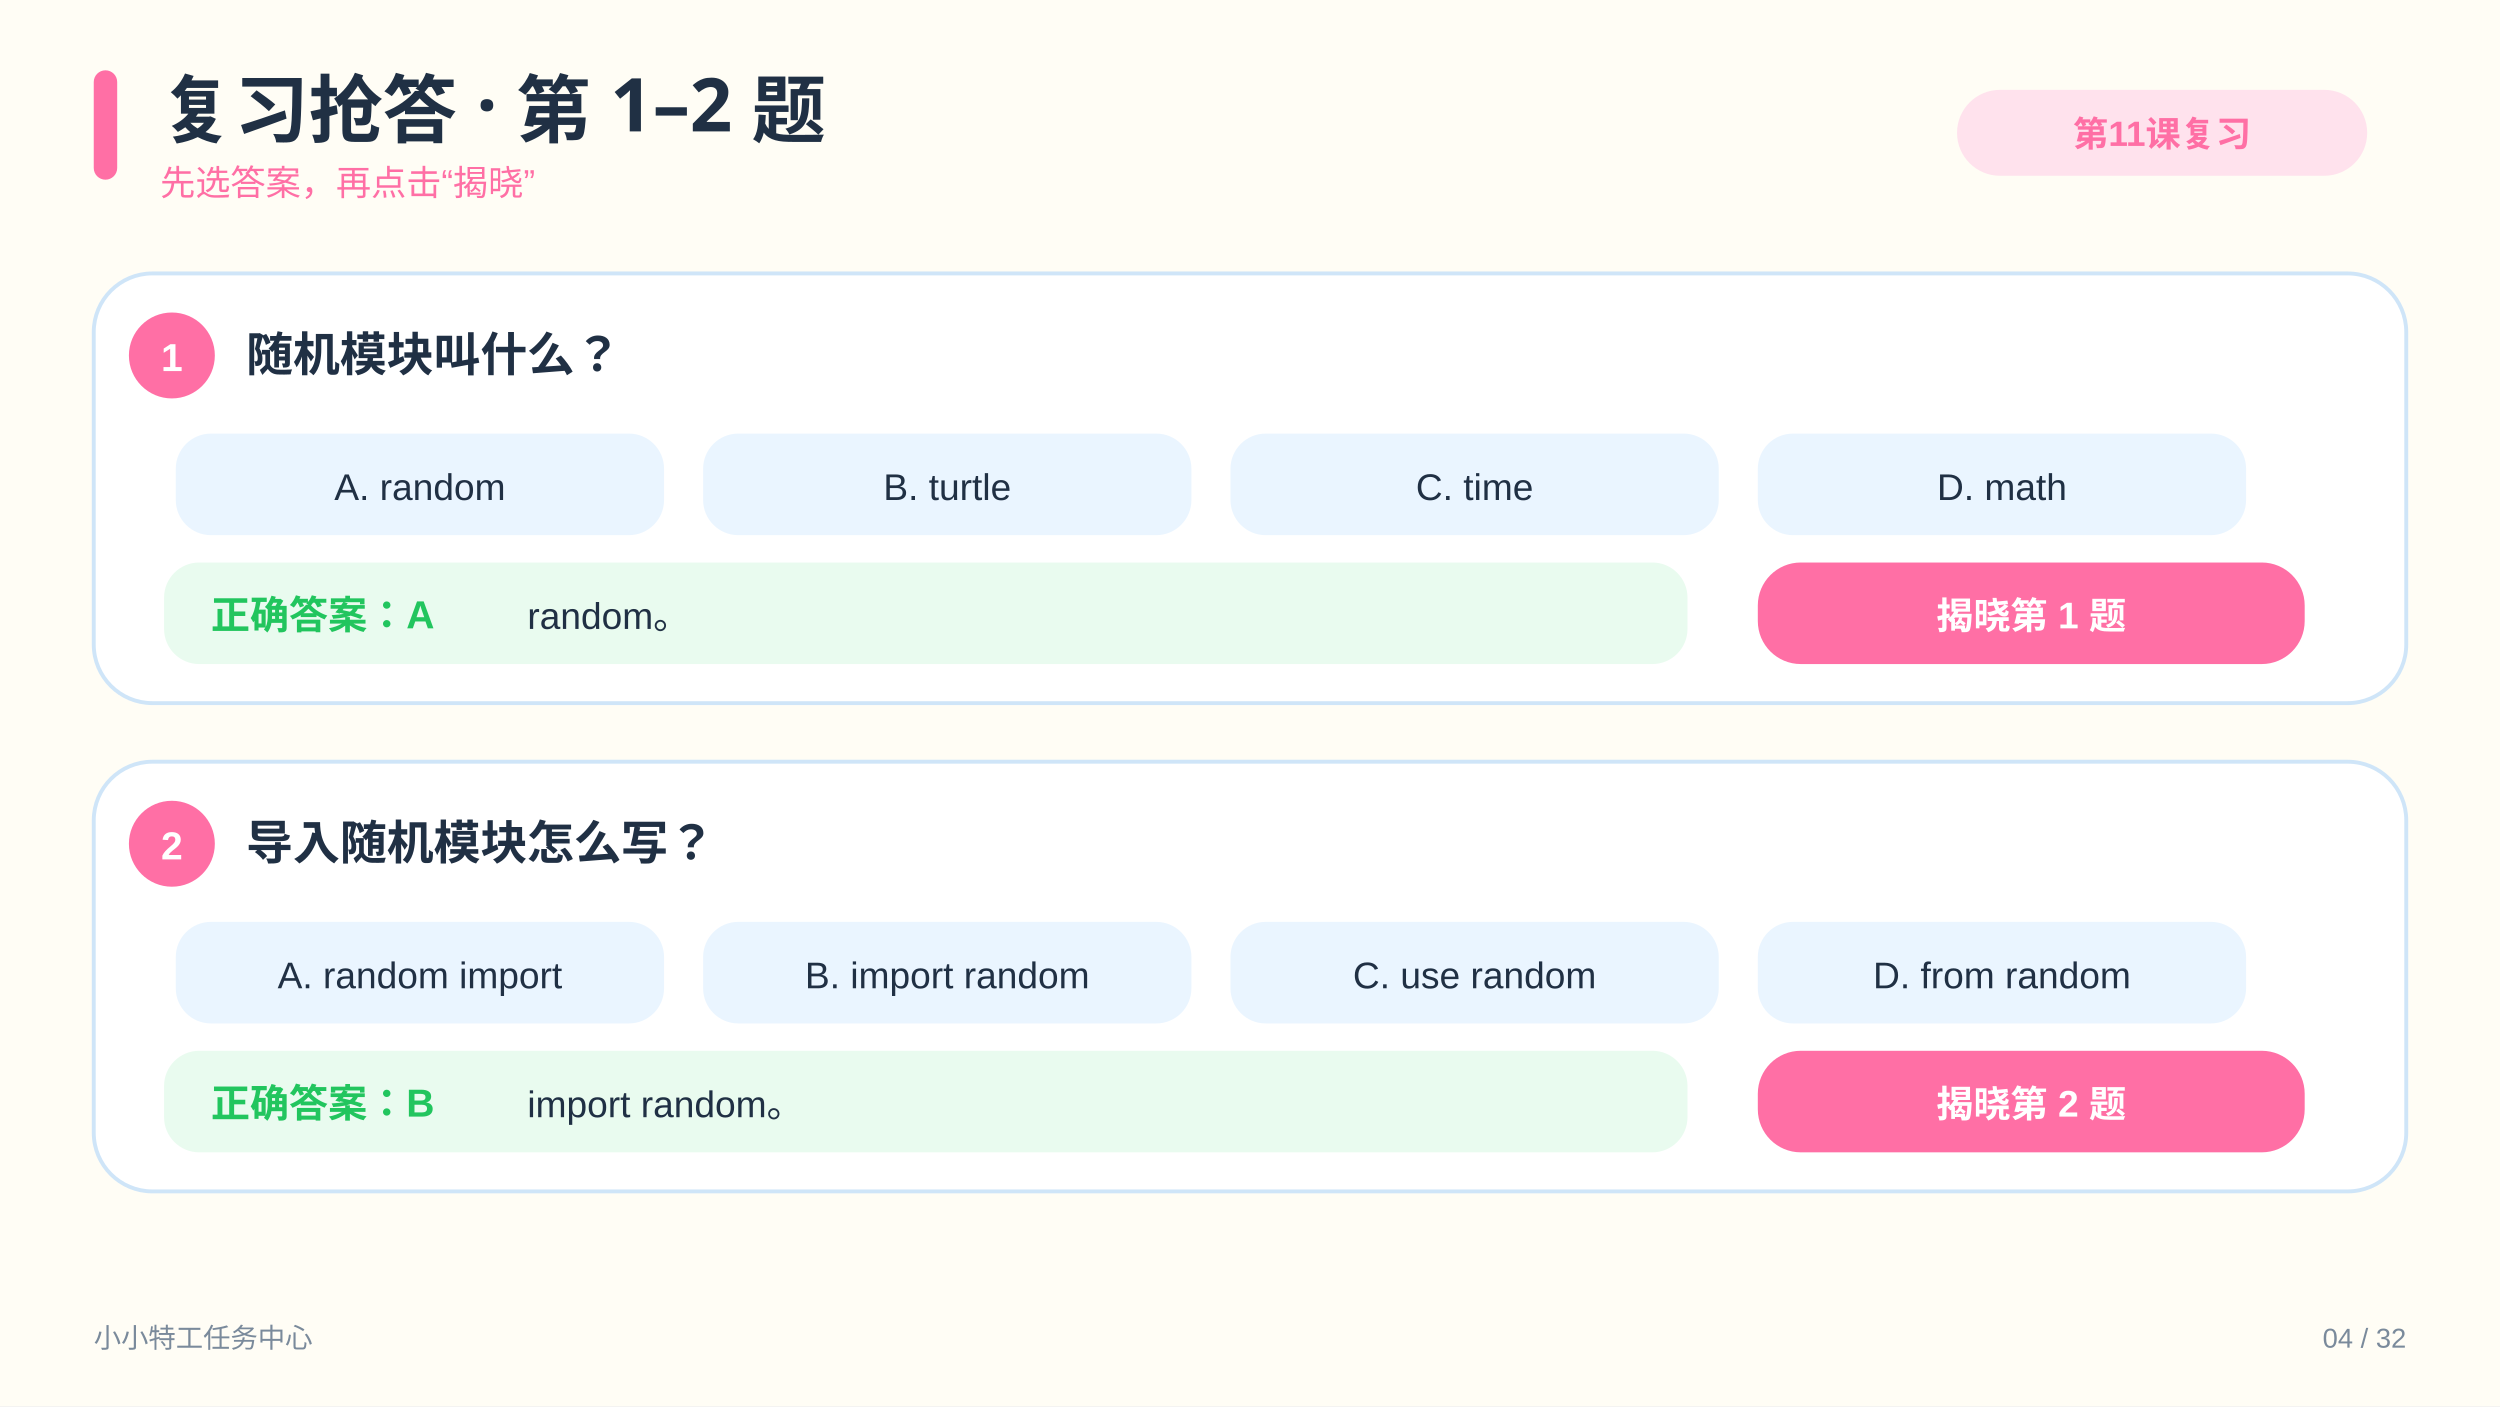
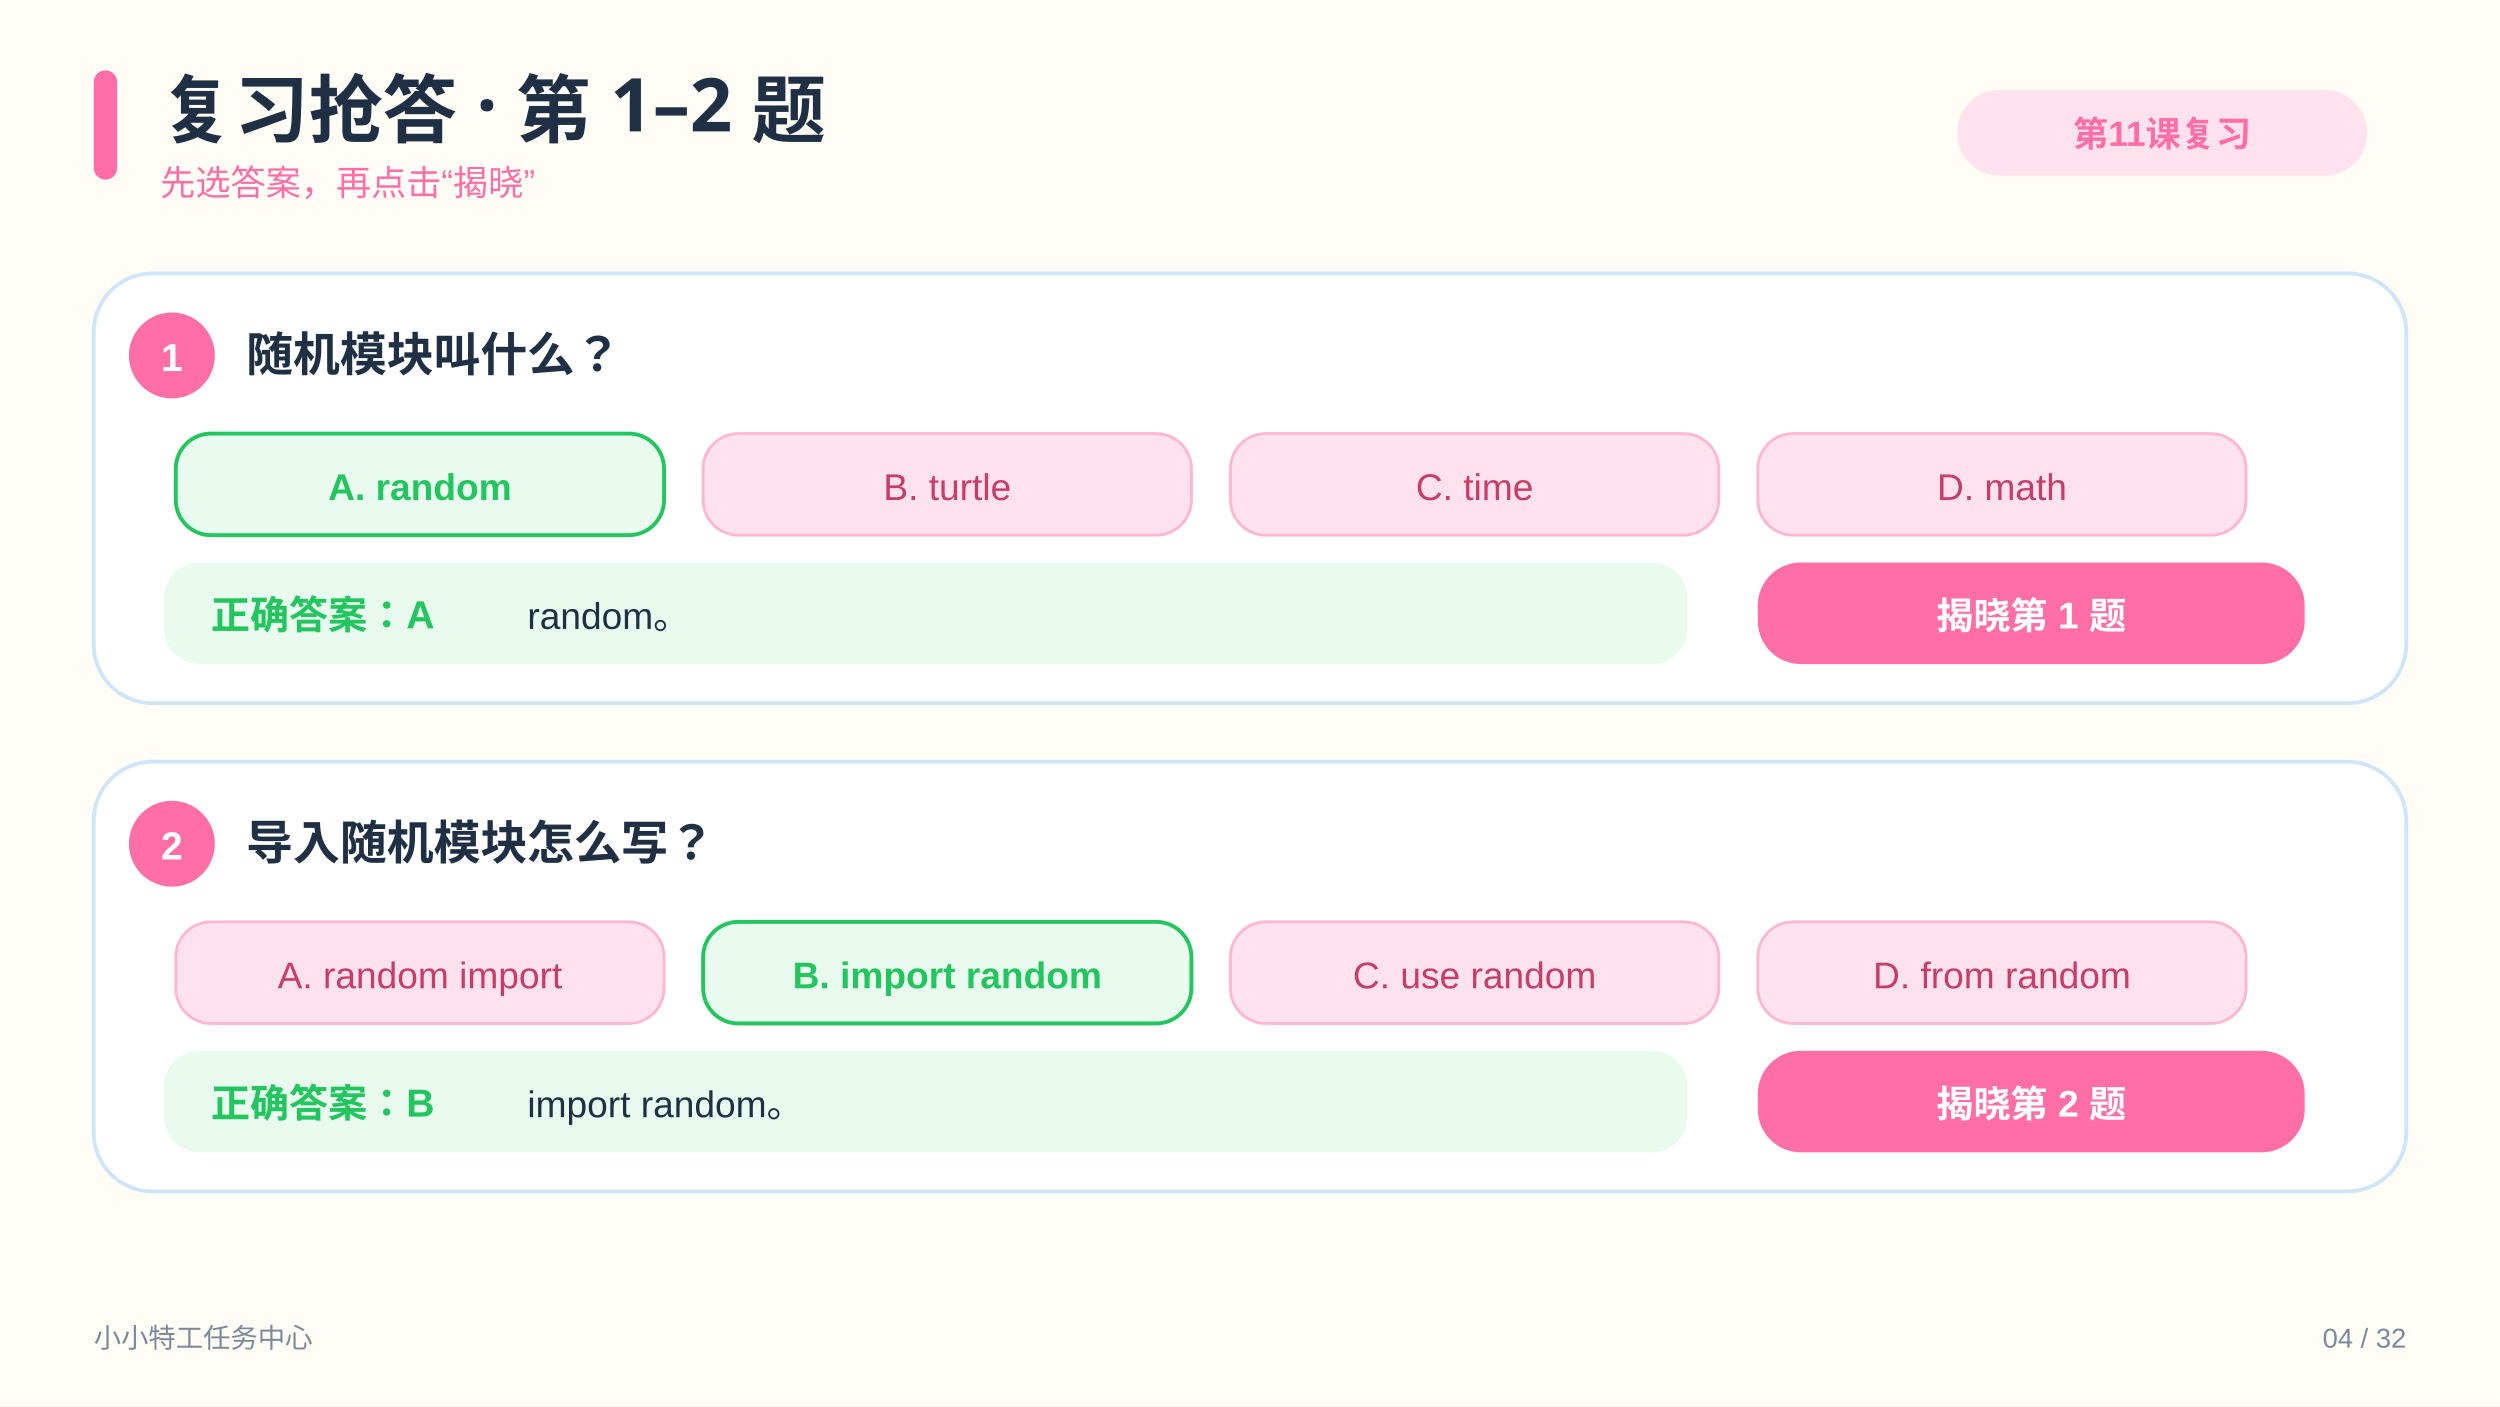
<svg xmlns="http://www.w3.org/2000/svg" viewBox="0 0 1280 720" data-pptx-page-role="content" font-family="Microsoft YaHei, Arial, sans-serif">
  <rect id="background" data-pptx-role="background" width="1280" height="720" fill="#FFFDF5" />
  <g id="page-header" data-pptx-bounds="48 32 1184 78">
    <rect x="48" y="36" width="12" height="56" rx="6" fill="#FF6FA5" />
    <text x="82" y="70" font-family="YouYuan, Microsoft YaHei, sans-serif" font-size="38" font-weight="700" fill="#203044">复习抢答 · 第 1–2 题</text>
    <text x="82" y="100" font-size="18" fill="#FF6FA5">先选答案，再点击“揭晓”</text>
  </g>
  <rect x="1002" y="46" width="210" height="44" rx="22" fill="#FFE2ED" id="static-decoration-01-01-rect" data-pptx-role="decoration" />
  <text x="1107.0" y="75" text-anchor="middle" font-size="18" font-weight="700" fill="#FF6FA5" id="static-decoration-01-02-text" data-pptx-role="decoration">第11课复习</text>
  <g id="q1-base" data-pptx-bounds="48 140 1184 220">
    <rect x="48" y="140" width="1184" height="220" rx="30" fill="#FFFFFF" stroke="#CFE5F8" stroke-width="2" />
    <circle cx="88" cy="182" r="22" fill="#FF6FA5" />
    <text x="88" y="190" text-anchor="middle" font-size="20" font-weight="700" fill="#FFFFFF">1</text>
    <text x="126" y="190" font-size="24" font-weight="700" fill="#203044">随机模块叫什么？</text>
    <rect x="90" y="222" width="250" height="52" rx="18" fill="#EAF5FF" />
    <text x="215" y="256" text-anchor="middle" font-size="19" fill="#203044">A. random</text>
    <rect x="360" y="222" width="250" height="52" rx="18" fill="#EAF5FF" />
    <text x="485" y="256" text-anchor="middle" font-size="19" fill="#203044">B. turtle</text>
    <rect x="630" y="222" width="250" height="52" rx="18" fill="#EAF5FF" />
    <text x="755" y="256" text-anchor="middle" font-size="19" fill="#203044">C. time</text>
    <rect x="900" y="222" width="250" height="52" rx="18" fill="#EAF5FF" />
    <text x="1025" y="256" text-anchor="middle" font-size="19" fill="#203044">D. math</text>
  </g>
-   <g id="q1-answer" data-pptx-bounds="84 288 780 52">
+   <g id="q1-options-reveal" data-pptx-bounds="90 222 1060 52" data-pptx-role="decoration">
+     <rect x="90" y="222" width="250" height="52" rx="18" fill="#E9FBEF" stroke="#22C55E" stroke-width="2" />
+     <text x="215" y="256" text-anchor="middle" font-size="19" fill="#22C55E" font-weight="700">A. random</text>
+     <rect x="360" y="222" width="250" height="52" rx="18" fill="#FFE2ED" stroke="#FFB7D1" stroke-width="1.5" />
+     <text x="485" y="256" text-anchor="middle" font-size="19" fill="#C93C68">B. turtle</text>
+     <rect x="630" y="222" width="250" height="52" rx="18" fill="#FFE2ED" stroke="#FFB7D1" stroke-width="1.5" />
+     <text x="755" y="256" text-anchor="middle" font-size="19" fill="#C93C68">C. time</text>
+     <rect x="900" y="222" width="250" height="52" rx="18" fill="#FFE2ED" stroke="#FFB7D1" stroke-width="1.5" />
+     <text x="1025" y="256" text-anchor="middle" font-size="19" fill="#C93C68">D. math</text>
+   </g>
+   <g id="q1-answer" data-pptx-bounds="84 288 780 52" data-pptx-role="decoration">
    <rect x="84" y="288" width="780" height="52" rx="18" fill="#E9FBEF" />
    <text x="108" y="322" font-size="20" font-weight="700" fill="#22C55E">正确答案：A</text>
    <text x="270" y="322" font-size="19" fill="#203044">random。</text>
-   </g>
-   <g id="q1-reveal-button" data-pptx-bounds="900 288 280 52">
-     <rect x="900" y="288" width="280" height="52" rx="22" fill="#FF6FA5" />
-     <text x="1040" y="322" text-anchor="middle" font-size="19" font-weight="700" fill="#FFFFFF">揭晓第 1 题</text>
-   </g>
-   <g id="q1-reveal-hit" data-pptx-bounds="900 288 280 52">
-     <rect x="900" y="288" width="280" height="52" rx="22" fill="#FFFFFF" fill-opacity="0.001" />
  </g>
  <g id="q2-base" data-pptx-bounds="48 390 1184 220">
    <rect x="48" y="390" width="1184" height="220" rx="30" fill="#FFFFFF" stroke="#CFE5F8" stroke-width="2" />
    <circle cx="88" cy="432" r="22" fill="#FF6FA5" />
    <text x="88" y="440" text-anchor="middle" font-size="20" font-weight="700" fill="#FFFFFF">2</text>
    <text x="126" y="440" font-size="24" font-weight="700" fill="#203044">导入随机模块怎么写？</text>
    <rect x="90" y="472" width="250" height="52" rx="18" fill="#EAF5FF" />
    <text x="215" y="506" text-anchor="middle" font-size="19" fill="#203044">A. random import</text>
    <rect x="360" y="472" width="250" height="52" rx="18" fill="#EAF5FF" />
    <text x="485" y="506" text-anchor="middle" font-size="19" fill="#203044">B. import random</text>
    <rect x="630" y="472" width="250" height="52" rx="18" fill="#EAF5FF" />
    <text x="755" y="506" text-anchor="middle" font-size="19" fill="#203044">C. use random</text>
    <rect x="900" y="472" width="250" height="52" rx="18" fill="#EAF5FF" />
    <text x="1025" y="506" text-anchor="middle" font-size="19" fill="#203044">D. from random</text>
  </g>
-   <g id="q2-answer" data-pptx-bounds="84 538 780 52">
+   <g id="q2-options-reveal" data-pptx-bounds="90 472 1060 52" data-pptx-role="decoration">
+     <rect x="90" y="472" width="250" height="52" rx="18" fill="#FFE2ED" stroke="#FFB7D1" stroke-width="1.5" />
+     <text x="215" y="506" text-anchor="middle" font-size="19" fill="#C93C68">A. random import</text>
+     <rect x="360" y="472" width="250" height="52" rx="18" fill="#E9FBEF" stroke="#22C55E" stroke-width="2" />
+     <text x="485" y="506" text-anchor="middle" font-size="19" fill="#22C55E" font-weight="700">B. import random</text>
+     <rect x="630" y="472" width="250" height="52" rx="18" fill="#FFE2ED" stroke="#FFB7D1" stroke-width="1.5" />
+     <text x="755" y="506" text-anchor="middle" font-size="19" fill="#C93C68">C. use random</text>
+     <rect x="900" y="472" width="250" height="52" rx="18" fill="#FFE2ED" stroke="#FFB7D1" stroke-width="1.5" />
+     <text x="1025" y="506" text-anchor="middle" font-size="19" fill="#C93C68">D. from random</text>
+   </g>
+   <g id="q2-answer" data-pptx-bounds="84 538 780 52" data-pptx-role="decoration">
    <rect x="84" y="538" width="780" height="52" rx="18" fill="#E9FBEF" />
    <text x="108" y="572" font-size="20" font-weight="700" fill="#22C55E">正确答案：B</text>
    <text x="270" y="572" font-size="19" fill="#203044">import random。</text>
-   </g>
-   <g id="q2-reveal-button" data-pptx-bounds="900 538 280 52">
-     <rect x="900" y="538" width="280" height="52" rx="22" fill="#FF6FA5" />
-     <text x="1040" y="572" text-anchor="middle" font-size="19" font-weight="700" fill="#FFFFFF">揭晓第 2 题</text>
-   </g>
-   <g id="q2-reveal-hit" data-pptx-bounds="900 538 280 52">
-     <rect x="900" y="538" width="280" height="52" rx="22" fill="#FFFFFF" fill-opacity="0.001" />
  </g>
  <g id="footer-4" data-pptx-role="footer" data-pptx-bounds="48 674 1184 30">
    <text x="48" y="690" font-size="14" fill="#7A8A9B">小小特工任务中心</text>
    <text x="1232" y="690" text-anchor="end" font-size="14" fill="#7A8A9B">04 / 32</text>
  </g>
+   <g id="q1-reveal-button" data-pptx-bounds="900 288 280 52" data-pptx-role="decoration">
+     <rect x="900" y="288" width="280" height="52" rx="22" fill="#FF6FA5" />
+     <text x="1040" y="322" text-anchor="middle" font-size="19" font-weight="700" fill="#FFFFFF">揭晓第 1 题</text>
+   </g>
+   <g id="q1-reveal-hit" data-pptx-bounds="900 288 280 52" data-pptx-role="decoration">
+     <rect x="900" y="288" width="280" height="52" rx="22" fill="#FFFFFF" fill-opacity="0.001" />
+   </g>
+   <g id="q2-reveal-button" data-pptx-bounds="900 538 280 52" data-pptx-role="decoration">
+     <rect x="900" y="538" width="280" height="52" rx="22" fill="#FF6FA5" />
+     <text x="1040" y="572" text-anchor="middle" font-size="19" font-weight="700" fill="#FFFFFF">揭晓第 2 题</text>
+   </g>
+   <g id="q2-reveal-hit" data-pptx-bounds="900 538 280 52" data-pptx-role="decoration">
+     <rect x="900" y="538" width="280" height="52" rx="22" fill="#FFFFFF" fill-opacity="0.001" />
+   </g>
</svg>
